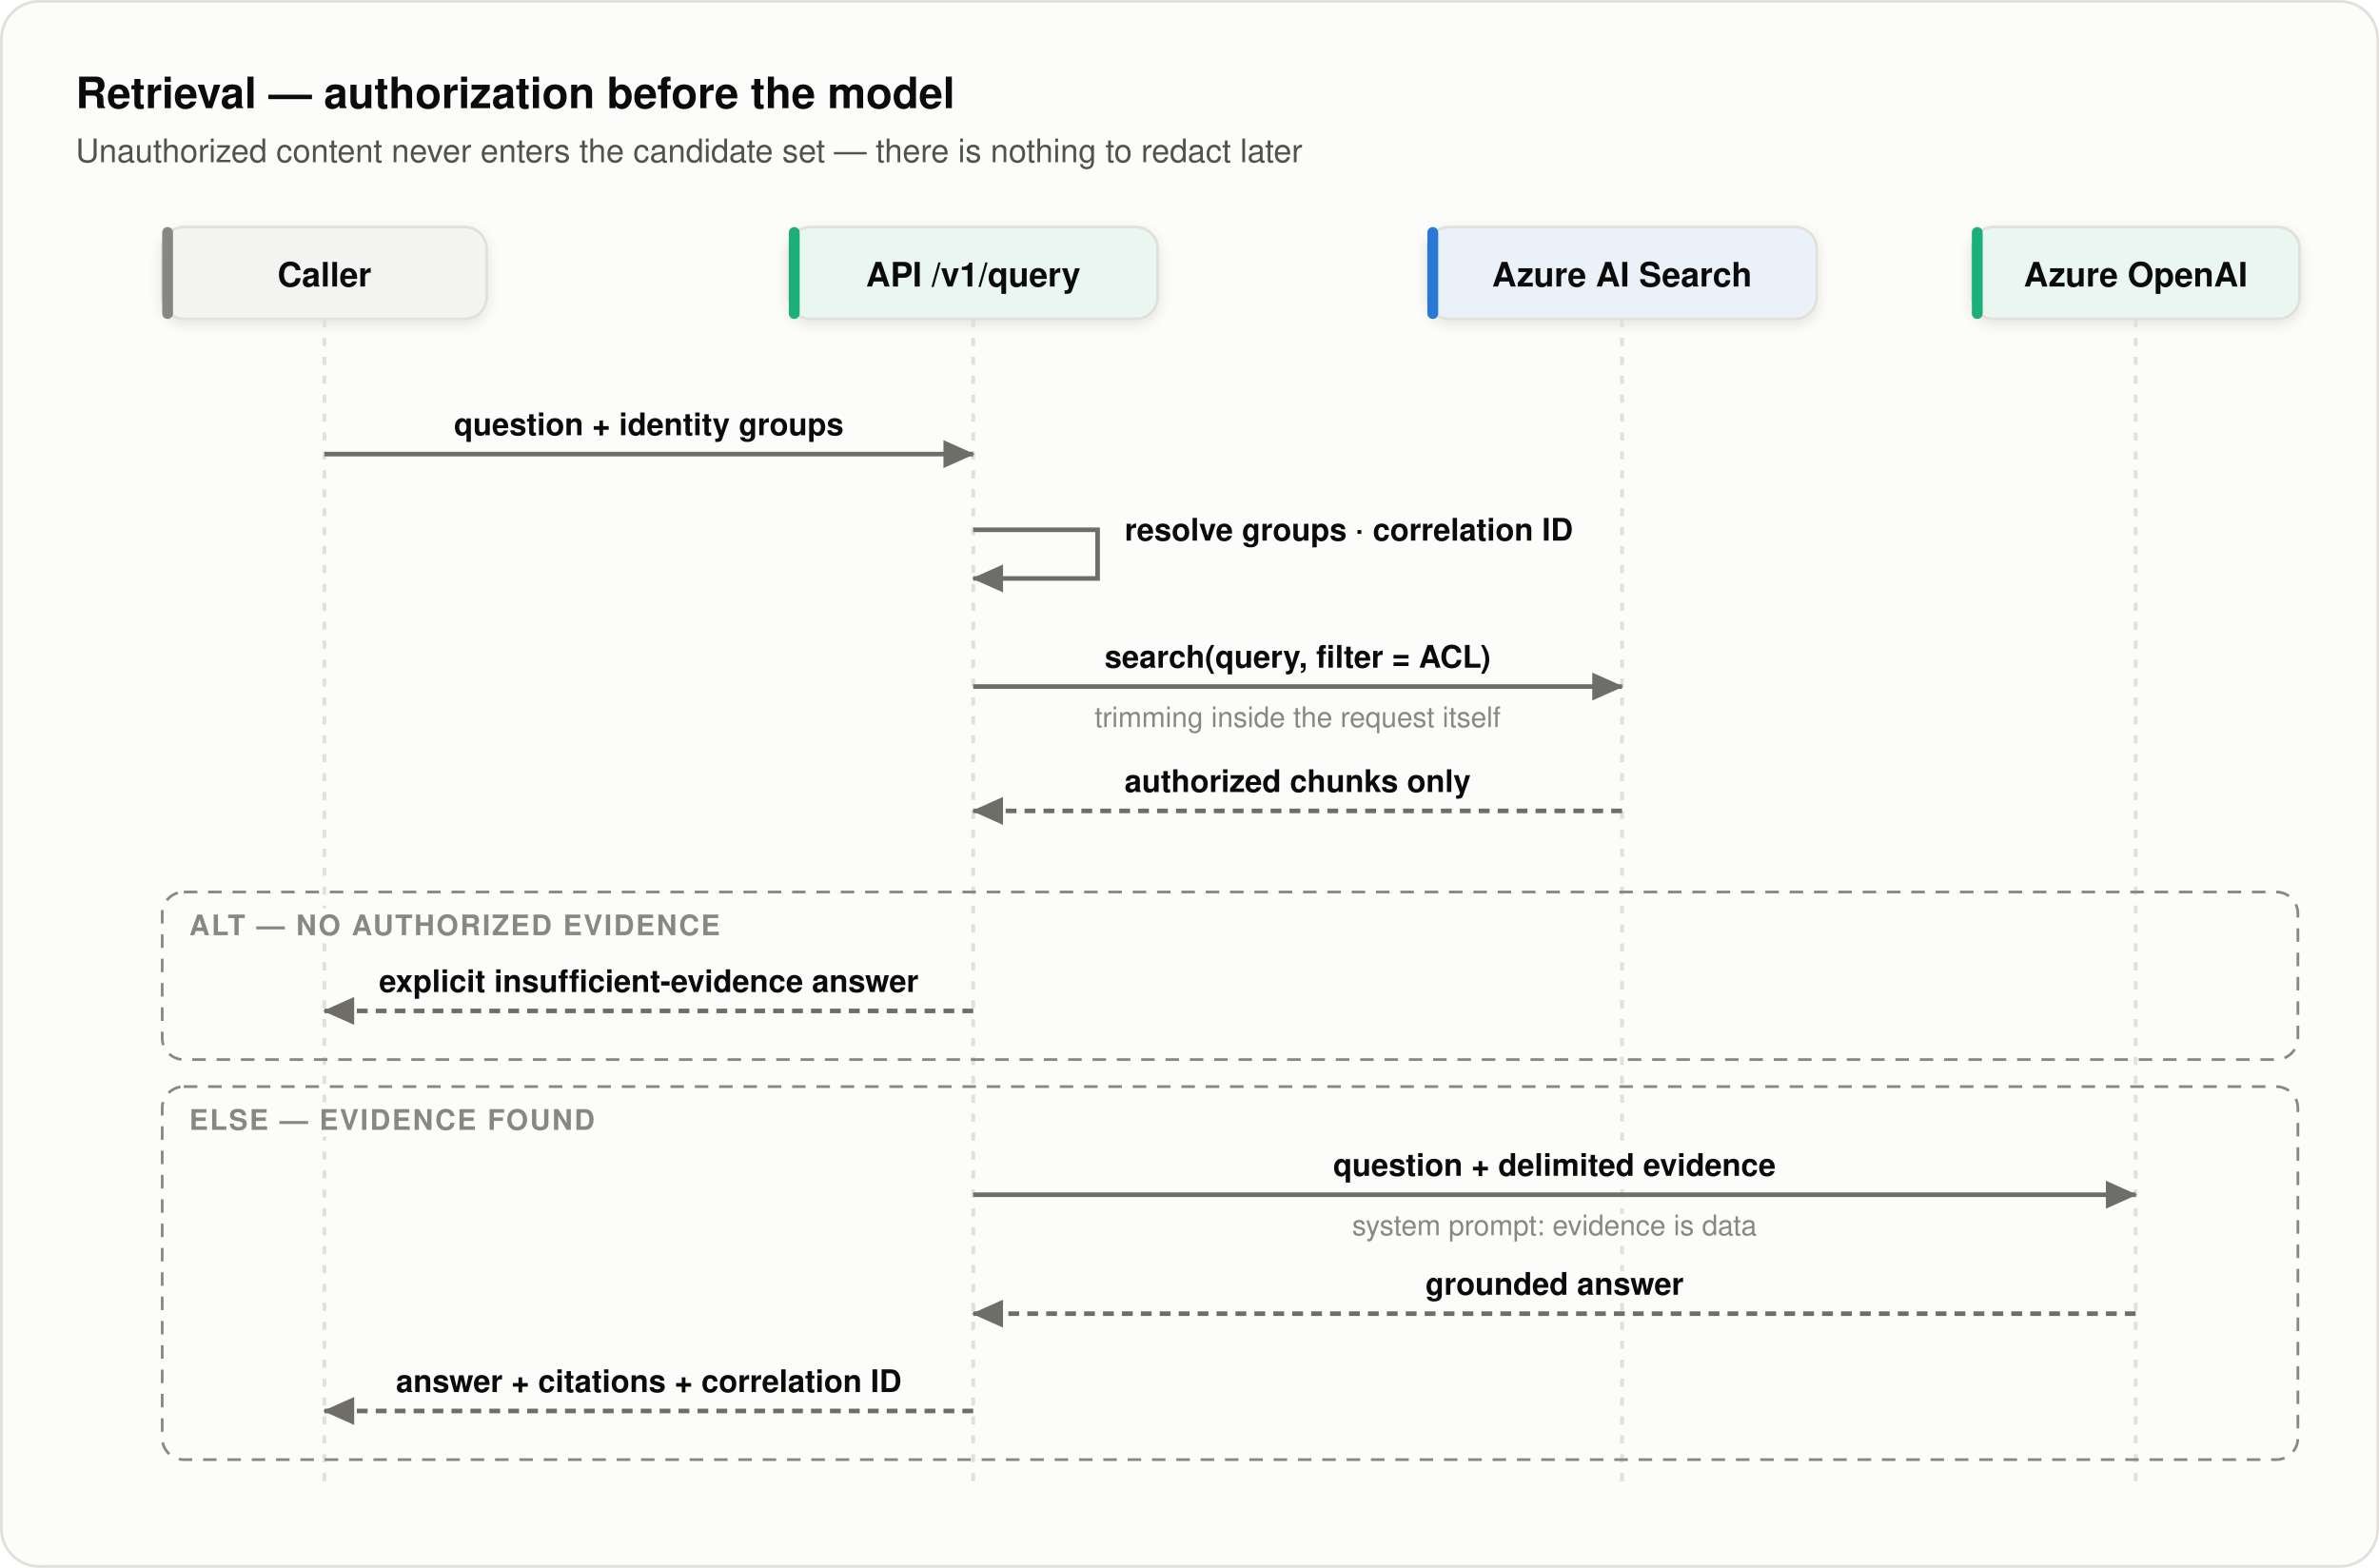
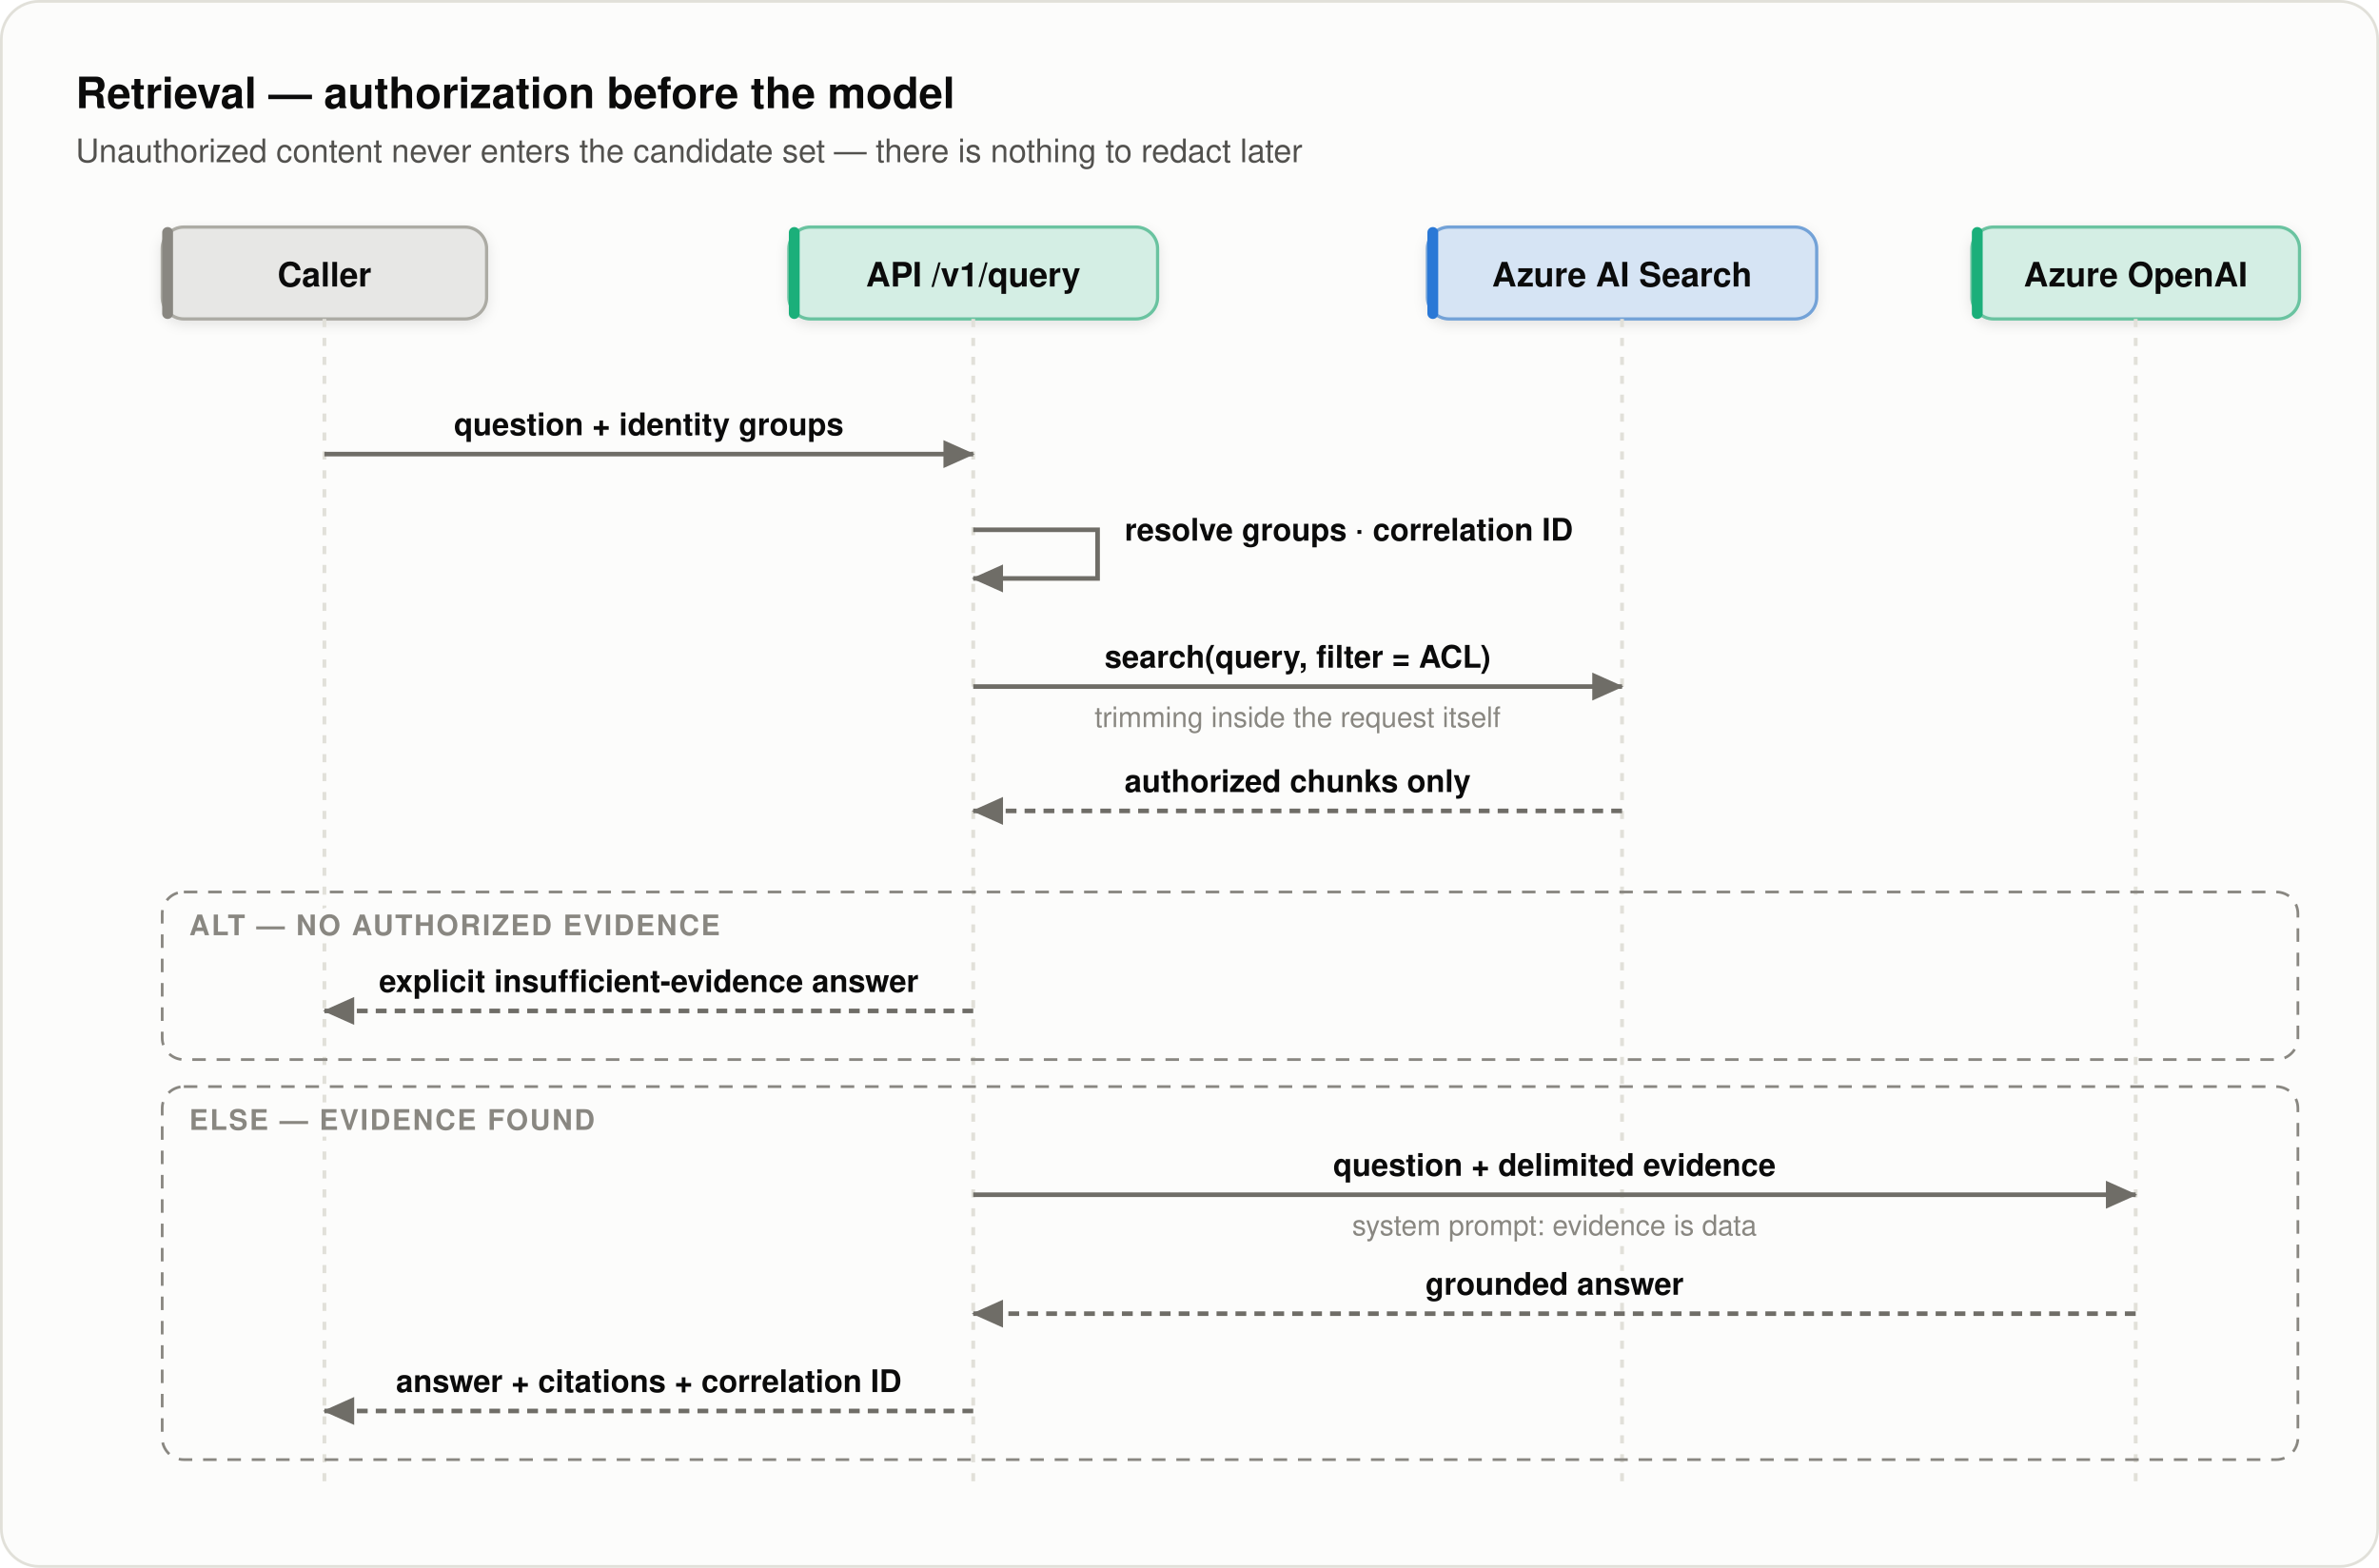
<svg xmlns="http://www.w3.org/2000/svg" viewBox="0 0 880 580" font-family="system-ui, -apple-system, 'Segoe UI', Helvetica, Arial, sans-serif" role="img" aria-label="Query path: the ACL filter is compiled into the search request, so unauthorized content never reaches the model">
  <defs>
    <filter id="soft-light" x="-12%" y="-12%" width="124%" height="130%">
      <feDropShadow dx="0" dy="1.5" stdDeviation="2.2" flood-color="#000000" flood-opacity="0.10" />
    </filter>
    <marker id="arrow-light" viewBox="0 0 10 10" refX="8.6" refY="5" markerWidth="8" markerHeight="8" orient="auto-start-reverse">
      <path d="M 0.5 1.2 L 9 5 L 0.5 8.8 z" fill="#6f6d67" />
    </marker>
    <marker id="arrow-good-light" viewBox="0 0 10 10" refX="8.6" refY="5" markerWidth="8" markerHeight="8" orient="auto-start-reverse">
      <path d="M 0.5 1.2 L 9 5 L 0.5 8.8 z" fill="#0ca30c" />
    </marker>
    <marker id="arrow-bad-light" viewBox="0 0 10 10" refX="8.6" refY="5" markerWidth="8" markerHeight="8" orient="auto-start-reverse">
      <path d="M 0.5 1.2 L 9 5 L 0.5 8.8 z" fill="#d03b3b" />
    </marker>
    <marker id="arrow-warn-light" viewBox="0 0 10 10" refX="8.6" refY="5" markerWidth="8" markerHeight="8" orient="auto-start-reverse">
      <path d="M 0.5 1.2 L 9 5 L 0.5 8.8 z" fill="#ec835a" />
    </marker>
  </defs>
  <rect x="0" y="0" width="880" height="580" rx="14" fill="#fcfcfb" />
  <rect x="0.5" y="0.5" width="879" height="579" rx="14" fill="none" stroke="#e1e0d9" stroke-width="1" />
  <text x="28" y="40" font-size="16" text-anchor="start" fill="#0b0b0b" font-weight="700">Retrieval — authorization before the model</text>
  <text x="28" y="60" font-size="12" text-anchor="start" fill="#52514e" font-weight="normal">Unauthorized content never enters the candidate set — there is nothing to redact later</text>
-   <rect x="60.0" y="84" width="120" height="34" rx="8" fill="#f3f3f1" stroke="#e1e0d9" stroke-width="1" filter="url(#soft-light)" />
+   <rect x="60.0" y="84" width="120" height="34" rx="8" fill="#e7e7e5" stroke="#acaba4" stroke-width="1.2" filter="url(#soft-light)" />
  <rect x="60.0" y="84" width="4" height="34" rx="2" fill="#898781" />
  <text x="120" y="106" font-size="12.5" text-anchor="middle" fill="#0b0b0b" font-weight="600">Caller</text>
  <line x1="120" y1="118" x2="120" y2="552" stroke="#e1e0d9" stroke-width="1.4" stroke-dasharray="3 4" />
-   <rect x="291.8" y="84" width="136.4" height="34" rx="8" fill="#eaf6f1" stroke="#e1e0d9" stroke-width="1" filter="url(#soft-light)" />
+   <rect x="291.8" y="84" width="136.4" height="34" rx="8" fill="#d4eee4" stroke="#6ac3a0" stroke-width="1.2" filter="url(#soft-light)" />
  <rect x="291.8" y="84" width="4" height="34" rx="2" fill="#1baf7a" />
  <text x="360" y="106" font-size="12.5" text-anchor="middle" fill="#0b0b0b" font-weight="600">API  /v1/query</text>
  <line x1="360" y1="118" x2="360" y2="552" stroke="#e1e0d9" stroke-width="1.4" stroke-dasharray="3 4" />
-   <rect x="528.0" y="84" width="144.0" height="34" rx="8" fill="#ebf1f8" stroke="#e1e0d9" stroke-width="1" filter="url(#soft-light)" />
+   <rect x="528.0" y="84" width="144.0" height="34" rx="8" fill="#d6e4f4" stroke="#73a2d7" stroke-width="1.2" filter="url(#soft-light)" />
  <rect x="528.0" y="84" width="4" height="34" rx="2" fill="#2a78d6" />
  <text x="600" y="106" font-size="12.5" text-anchor="middle" fill="#0b0b0b" font-weight="600">Azure AI Search</text>
  <line x1="600" y1="118" x2="600" y2="552" stroke="#e1e0d9" stroke-width="1.4" stroke-dasharray="3 4" />
-   <rect x="729.4" y="84" width="121.2" height="34" rx="8" fill="#eaf6f1" stroke="#e1e0d9" stroke-width="1" filter="url(#soft-light)" />
+   <rect x="729.4" y="84" width="121.2" height="34" rx="8" fill="#d4eee4" stroke="#6ac3a0" stroke-width="1.2" filter="url(#soft-light)" />
  <rect x="729.4" y="84" width="4" height="34" rx="2" fill="#1baf7a" />
  <text x="790" y="106" font-size="12.5" text-anchor="middle" fill="#0b0b0b" font-weight="600">Azure OpenAI</text>
  <line x1="790" y1="118" x2="790" y2="552" stroke="#e1e0d9" stroke-width="1.4" stroke-dasharray="3 4" />
  <path d="M 120 168 L 360 168" fill="none" stroke="#6f6d67" stroke-width="1.7" marker-end="url(#arrow-light)" />
  <text x="240.0" y="161" font-size="11.5" text-anchor="middle" fill="#0b0b0b" font-weight="600" paint-order="stroke" stroke="#fcfcfb" stroke-width="5" stroke-linejoin="round">question + identity groups</text>
  <path d="M 360 196 h 46 v 18 h -46" fill="none" stroke="#6f6d67" stroke-width="1.7" marker-end="url(#arrow-light)" />
  <text x="416" y="200" font-size="11.5" text-anchor="start" fill="#0b0b0b" font-weight="600" paint-order="stroke" stroke="#fcfcfb" stroke-width="5" stroke-linejoin="round">resolve groups · correlation ID</text>
  <path d="M 360 254 L 600 254" fill="none" stroke="#6f6d67" stroke-width="1.7" marker-end="url(#arrow-light)" />
  <text x="480.0" y="247" font-size="11.5" text-anchor="middle" fill="#0b0b0b" font-weight="600" paint-order="stroke" stroke="#fcfcfb" stroke-width="5" stroke-linejoin="round">search(query, filter = ACL)</text>
  <text x="480.0" y="269" font-size="10.5" text-anchor="middle" fill="#898781" font-weight="normal" paint-order="stroke" stroke="#fcfcfb" stroke-width="5" stroke-linejoin="round">trimming inside the request itself</text>
  <path d="M 600 300 L 360 300" fill="none" stroke="#6f6d67" stroke-width="1.7" stroke-dasharray="4 3" marker-end="url(#arrow-light)" />
  <text x="480.0" y="293" font-size="11.5" text-anchor="middle" fill="#0b0b0b" font-weight="600" paint-order="stroke" stroke="#fcfcfb" stroke-width="5" stroke-linejoin="round">authorized chunks only</text>
  <rect x="60" y="330" width="790" height="62" rx="8" fill="none" stroke="#898781" stroke-width="1" stroke-dasharray="5 4" />
  <text x="70" y="346" font-size="10.5" text-anchor="start" fill="#898781" font-weight="700" letter-spacing="0.06em" paint-order="stroke" stroke="#fcfcfb" stroke-width="5" stroke-linejoin="round">ALT — NO AUTHORIZED EVIDENCE</text>
  <path d="M 360 374 L 120 374" fill="none" stroke="#6f6d67" stroke-width="1.7" stroke-dasharray="4 3" marker-end="url(#arrow-light)" />
  <text x="240.0" y="367" font-size="11.5" text-anchor="middle" fill="#0b0b0b" font-weight="600" paint-order="stroke" stroke="#fcfcfb" stroke-width="5" stroke-linejoin="round">explicit insufficient-evidence answer</text>
  <rect x="60" y="402" width="790" height="138" rx="8" fill="none" stroke="#898781" stroke-width="1" stroke-dasharray="5 4" />
  <text x="70" y="418" font-size="10.5" text-anchor="start" fill="#898781" font-weight="700" letter-spacing="0.06em" paint-order="stroke" stroke="#fcfcfb" stroke-width="5" stroke-linejoin="round">ELSE — EVIDENCE FOUND</text>
  <path d="M 360 442 L 790 442" fill="none" stroke="#6f6d67" stroke-width="1.7" marker-end="url(#arrow-light)" />
  <text x="575.0" y="435" font-size="11.5" text-anchor="middle" fill="#0b0b0b" font-weight="600" paint-order="stroke" stroke="#fcfcfb" stroke-width="5" stroke-linejoin="round">question + delimited evidence</text>
  <text x="575.0" y="457" font-size="10.5" text-anchor="middle" fill="#898781" font-weight="normal" paint-order="stroke" stroke="#fcfcfb" stroke-width="5" stroke-linejoin="round">system prompt: evidence is data</text>
  <path d="M 790 486 L 360 486" fill="none" stroke="#6f6d67" stroke-width="1.7" stroke-dasharray="4 3" marker-end="url(#arrow-light)" />
  <text x="575.0" y="479" font-size="11.5" text-anchor="middle" fill="#0b0b0b" font-weight="600" paint-order="stroke" stroke="#fcfcfb" stroke-width="5" stroke-linejoin="round">grounded answer</text>
  <path d="M 360 522 L 120 522" fill="none" stroke="#6f6d67" stroke-width="1.7" stroke-dasharray="4 3" marker-end="url(#arrow-light)" />
  <text x="240.0" y="515" font-size="11.5" text-anchor="middle" fill="#0b0b0b" font-weight="600" paint-order="stroke" stroke="#fcfcfb" stroke-width="5" stroke-linejoin="round">answer + citations + correlation ID</text>
</svg>
